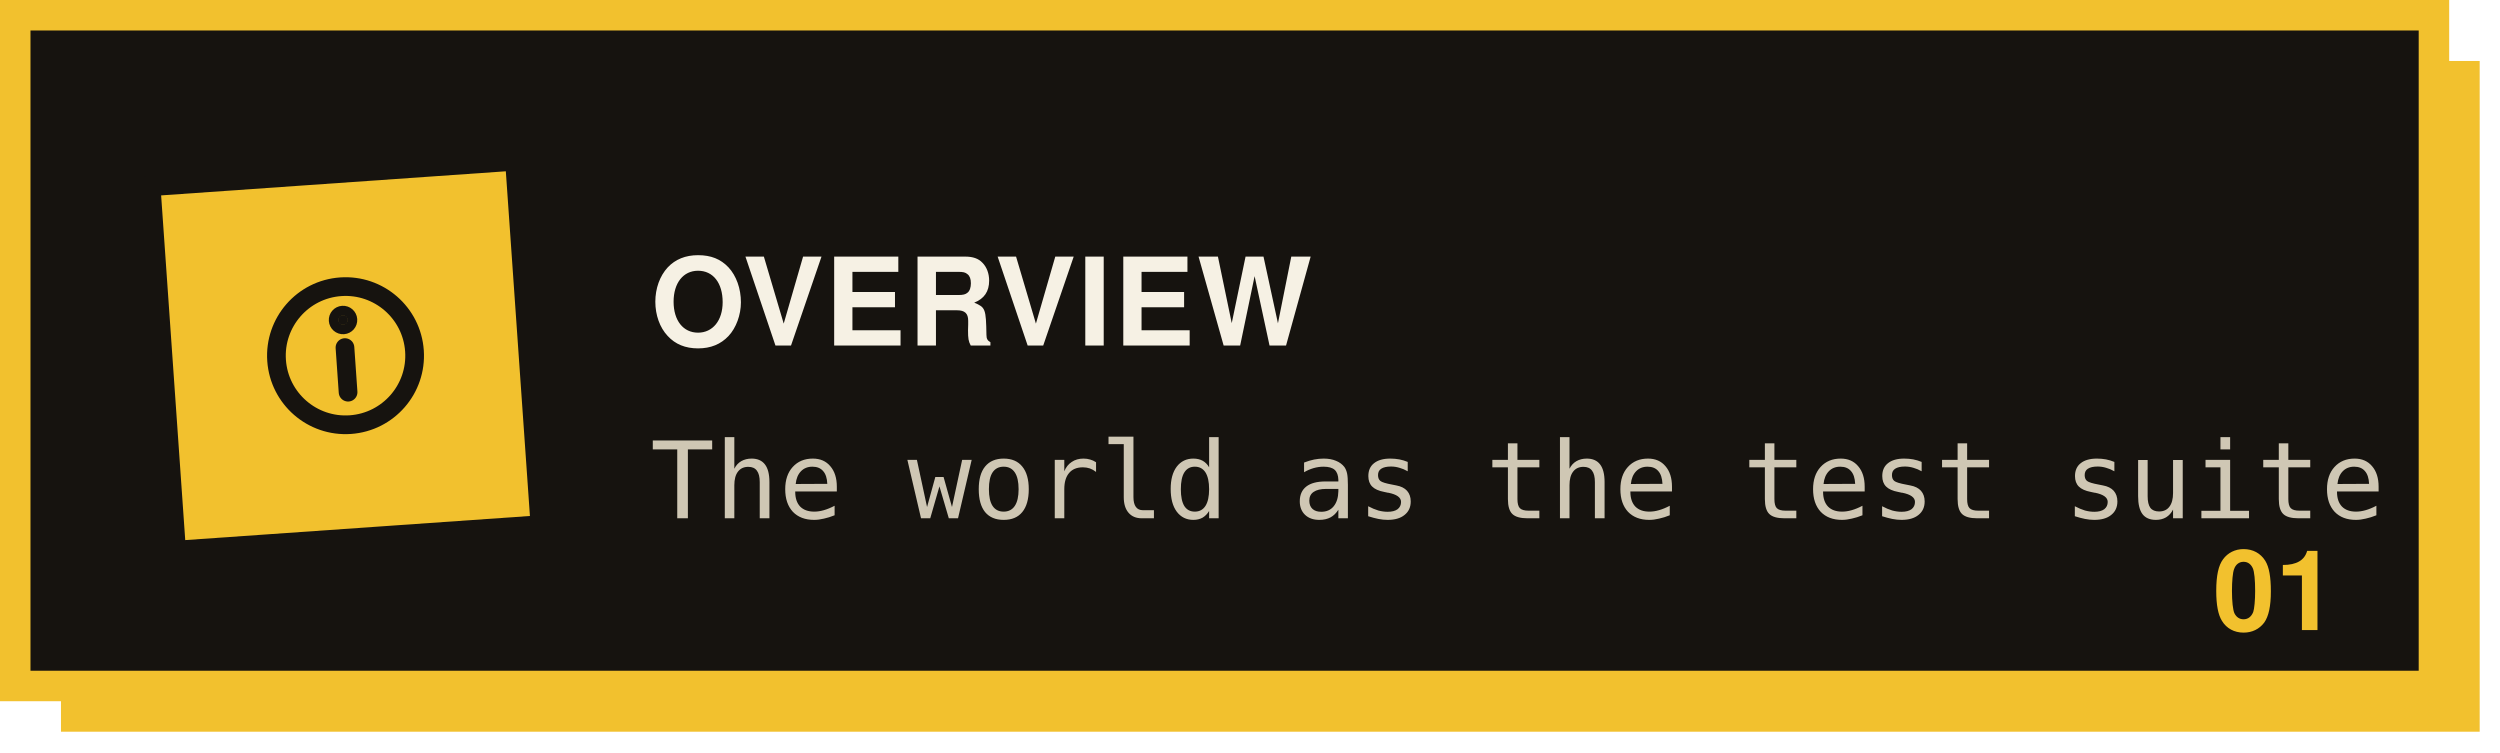
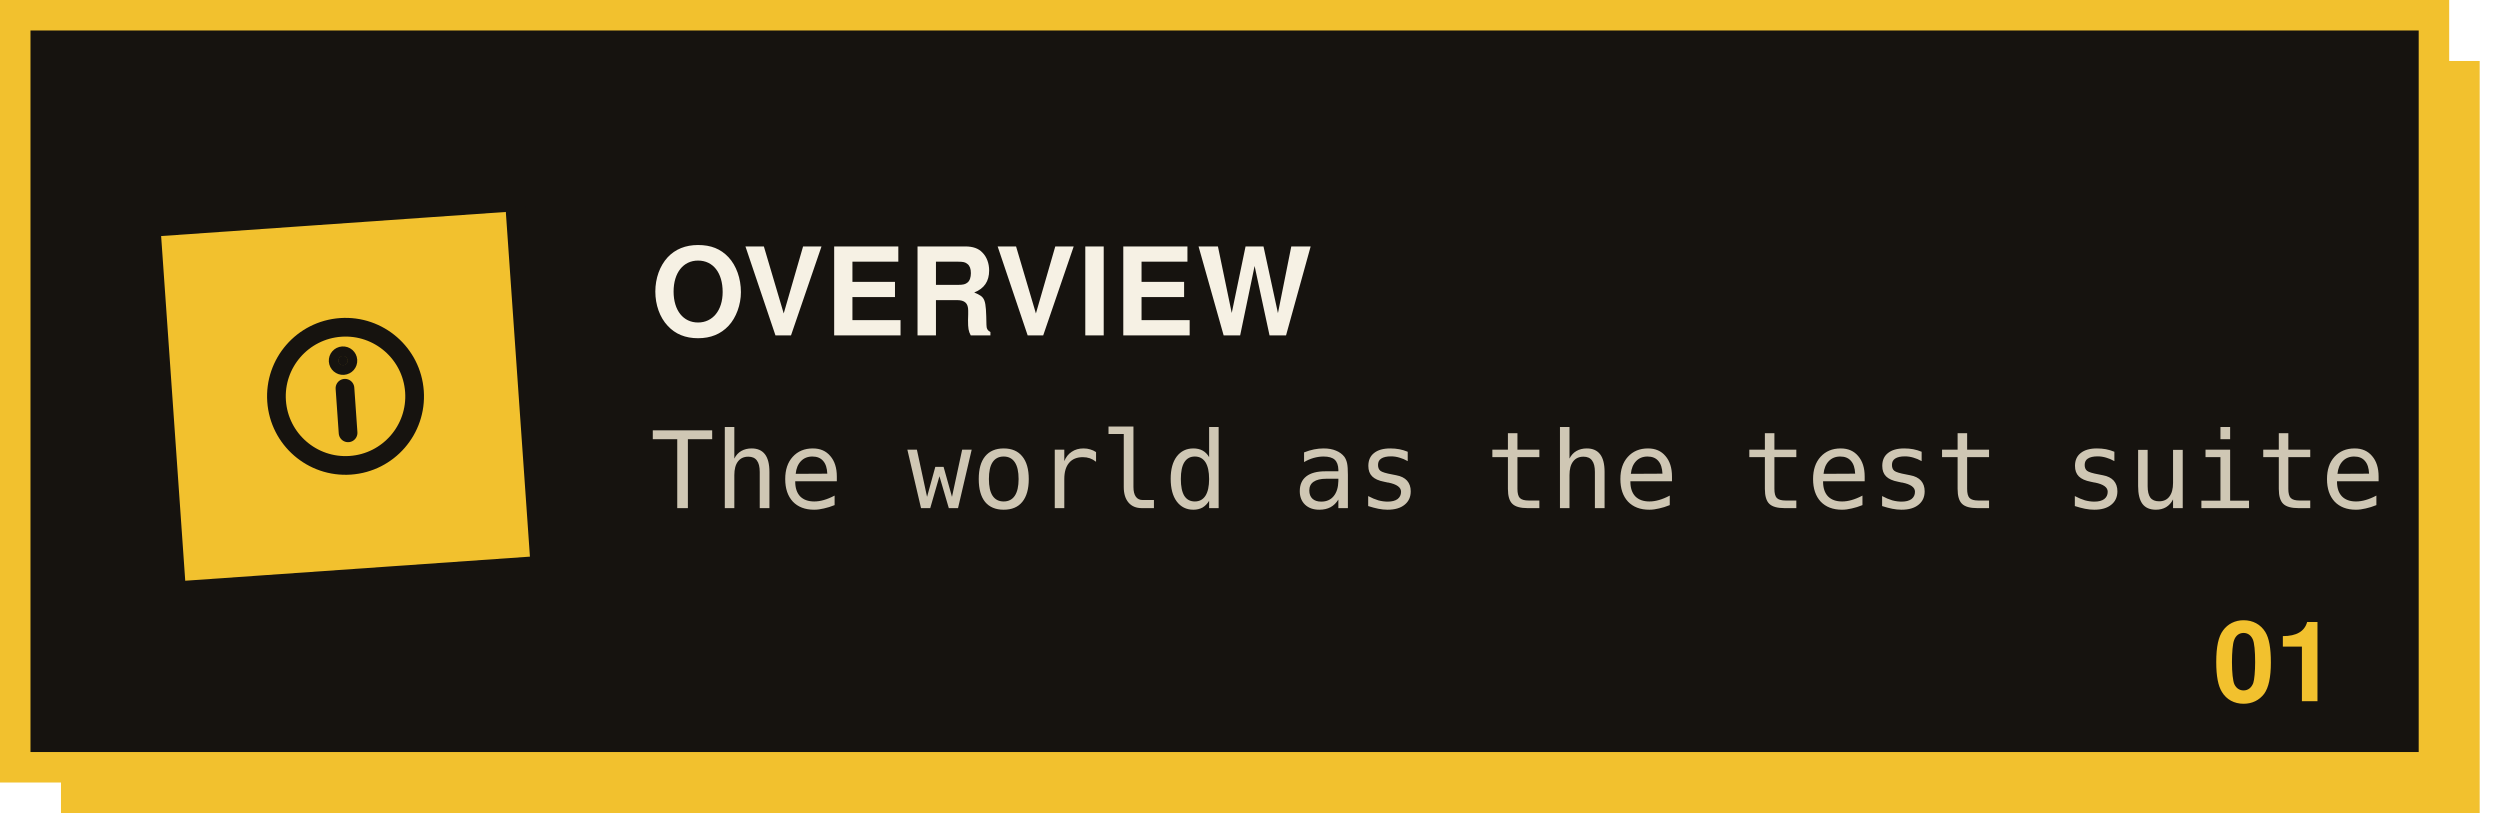
- <svg xmlns="http://www.w3.org/2000/svg" viewBox="0 0 246 74" width="246" height="74" role="img" aria-label="Overview: The world as the test suite">
-   <rect x="6" y="6" width="238" height="66" fill="#f2c12e" />
-   <rect x="1.5" y="1.5" width="238" height="66" fill="#16130f" stroke="#f2c12e" stroke-width="3" />
-   <g transform="rotate(-4 34 35)">
-     <rect x="16" y="17" width="36" height="36" fill="#f2c12e" stroke="#16130f" stroke-width="2" />
-     <g transform="translate(24.4 25.4) scale(0.8)" fill="none" stroke="#16130f" stroke-width="2.3" stroke-linecap="round" stroke-linejoin="round">
+ <svg xmlns="http://www.w3.org/2000/svg" viewBox="0 0 246 82" width="246" height="82" role="img" aria-label="Overview: The world as the test suite">
+   <rect x="6" y="6" width="238" height="74" fill="#f2c12e" />
+   <rect x="1.5" y="1.5" width="238" height="74" fill="#16130f" stroke="#f2c12e" stroke-width="3" />
+   <g transform="rotate(-4 34 39)">
+     <rect x="16" y="21" width="36" height="36" fill="#f2c12e" stroke="#16130f" stroke-width="2" />
+     <g transform="translate(24.4 29.4) scale(0.8)" fill="none" stroke="#16130f" stroke-width="2.3" stroke-linecap="round" stroke-linejoin="round">
      <circle cx="12" cy="12" r="8.5" />
      <path d="M12 11v5.5" />
      <circle cx="12" cy="7.6" r=".6" fill="#16130f" />
    </g>
  </g>
-   <text x="64" y="34" fill="#f6f1e4" font-family="'Arial Black','Helvetica Neue',Helvetica,Arial,sans-serif" font-size="12" font-weight="900" letter-spacing=".2">OVERVIEW</text>
-   <text x="64" y="51" fill="#cfc7b4" font-family="'IBM Plex Mono',ui-monospace,SFMono-Regular,Menlo,Consolas,monospace" font-size="10.5">The world as the test suite</text>
-   <text x="230" y="62" fill="#f2c12e" font-family="'Arial Black','Helvetica Neue',Helvetica,Arial,sans-serif" font-size="11" font-weight="900" text-anchor="end">01</text>
+   <text x="64" y="33" fill="#f6f1e4" font-family="'Arial Black','Helvetica Neue',Helvetica,Arial,sans-serif" font-size="12" font-weight="900" letter-spacing=".2">OVERVIEW</text>
+   <text x="64" y="50" fill="#cfc7b4" font-family="'IBM Plex Mono',ui-monospace,SFMono-Regular,Menlo,Consolas,monospace" font-size="10.5">The world as the test suite</text>
+   <text x="230" y="69" fill="#f2c12e" font-family="'Arial Black','Helvetica Neue',Helvetica,Arial,sans-serif" font-size="11" font-weight="900" text-anchor="end">01</text>
</svg>
